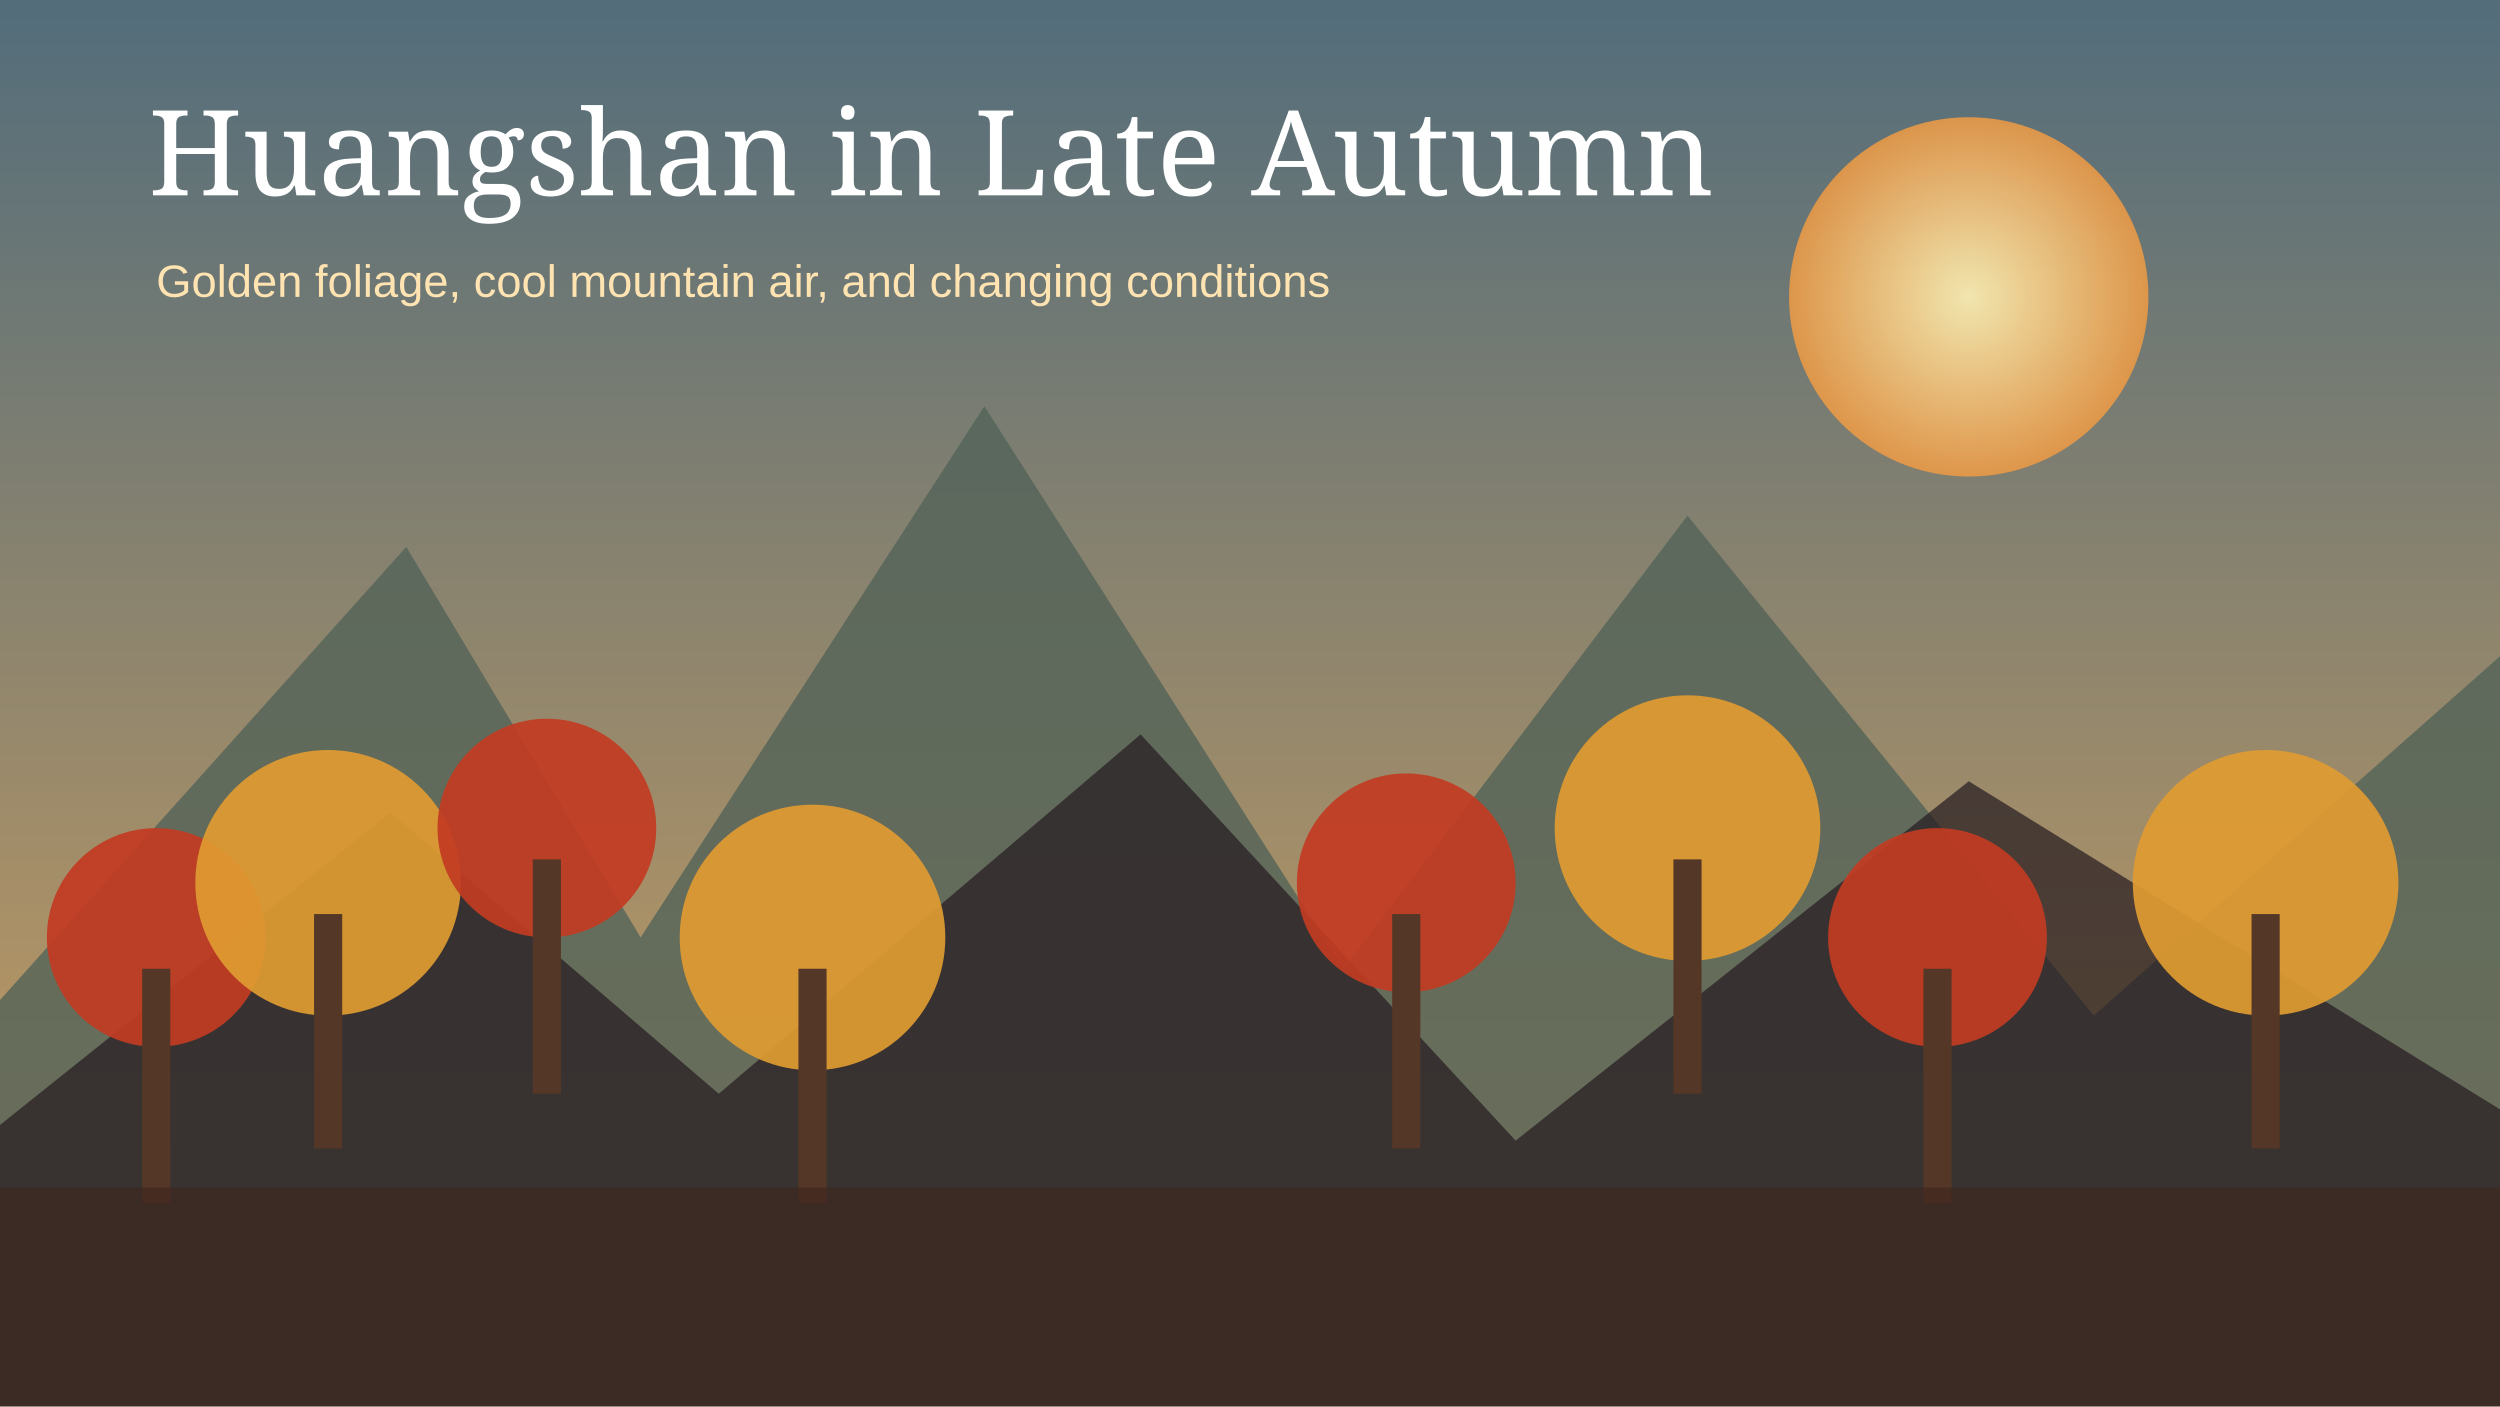
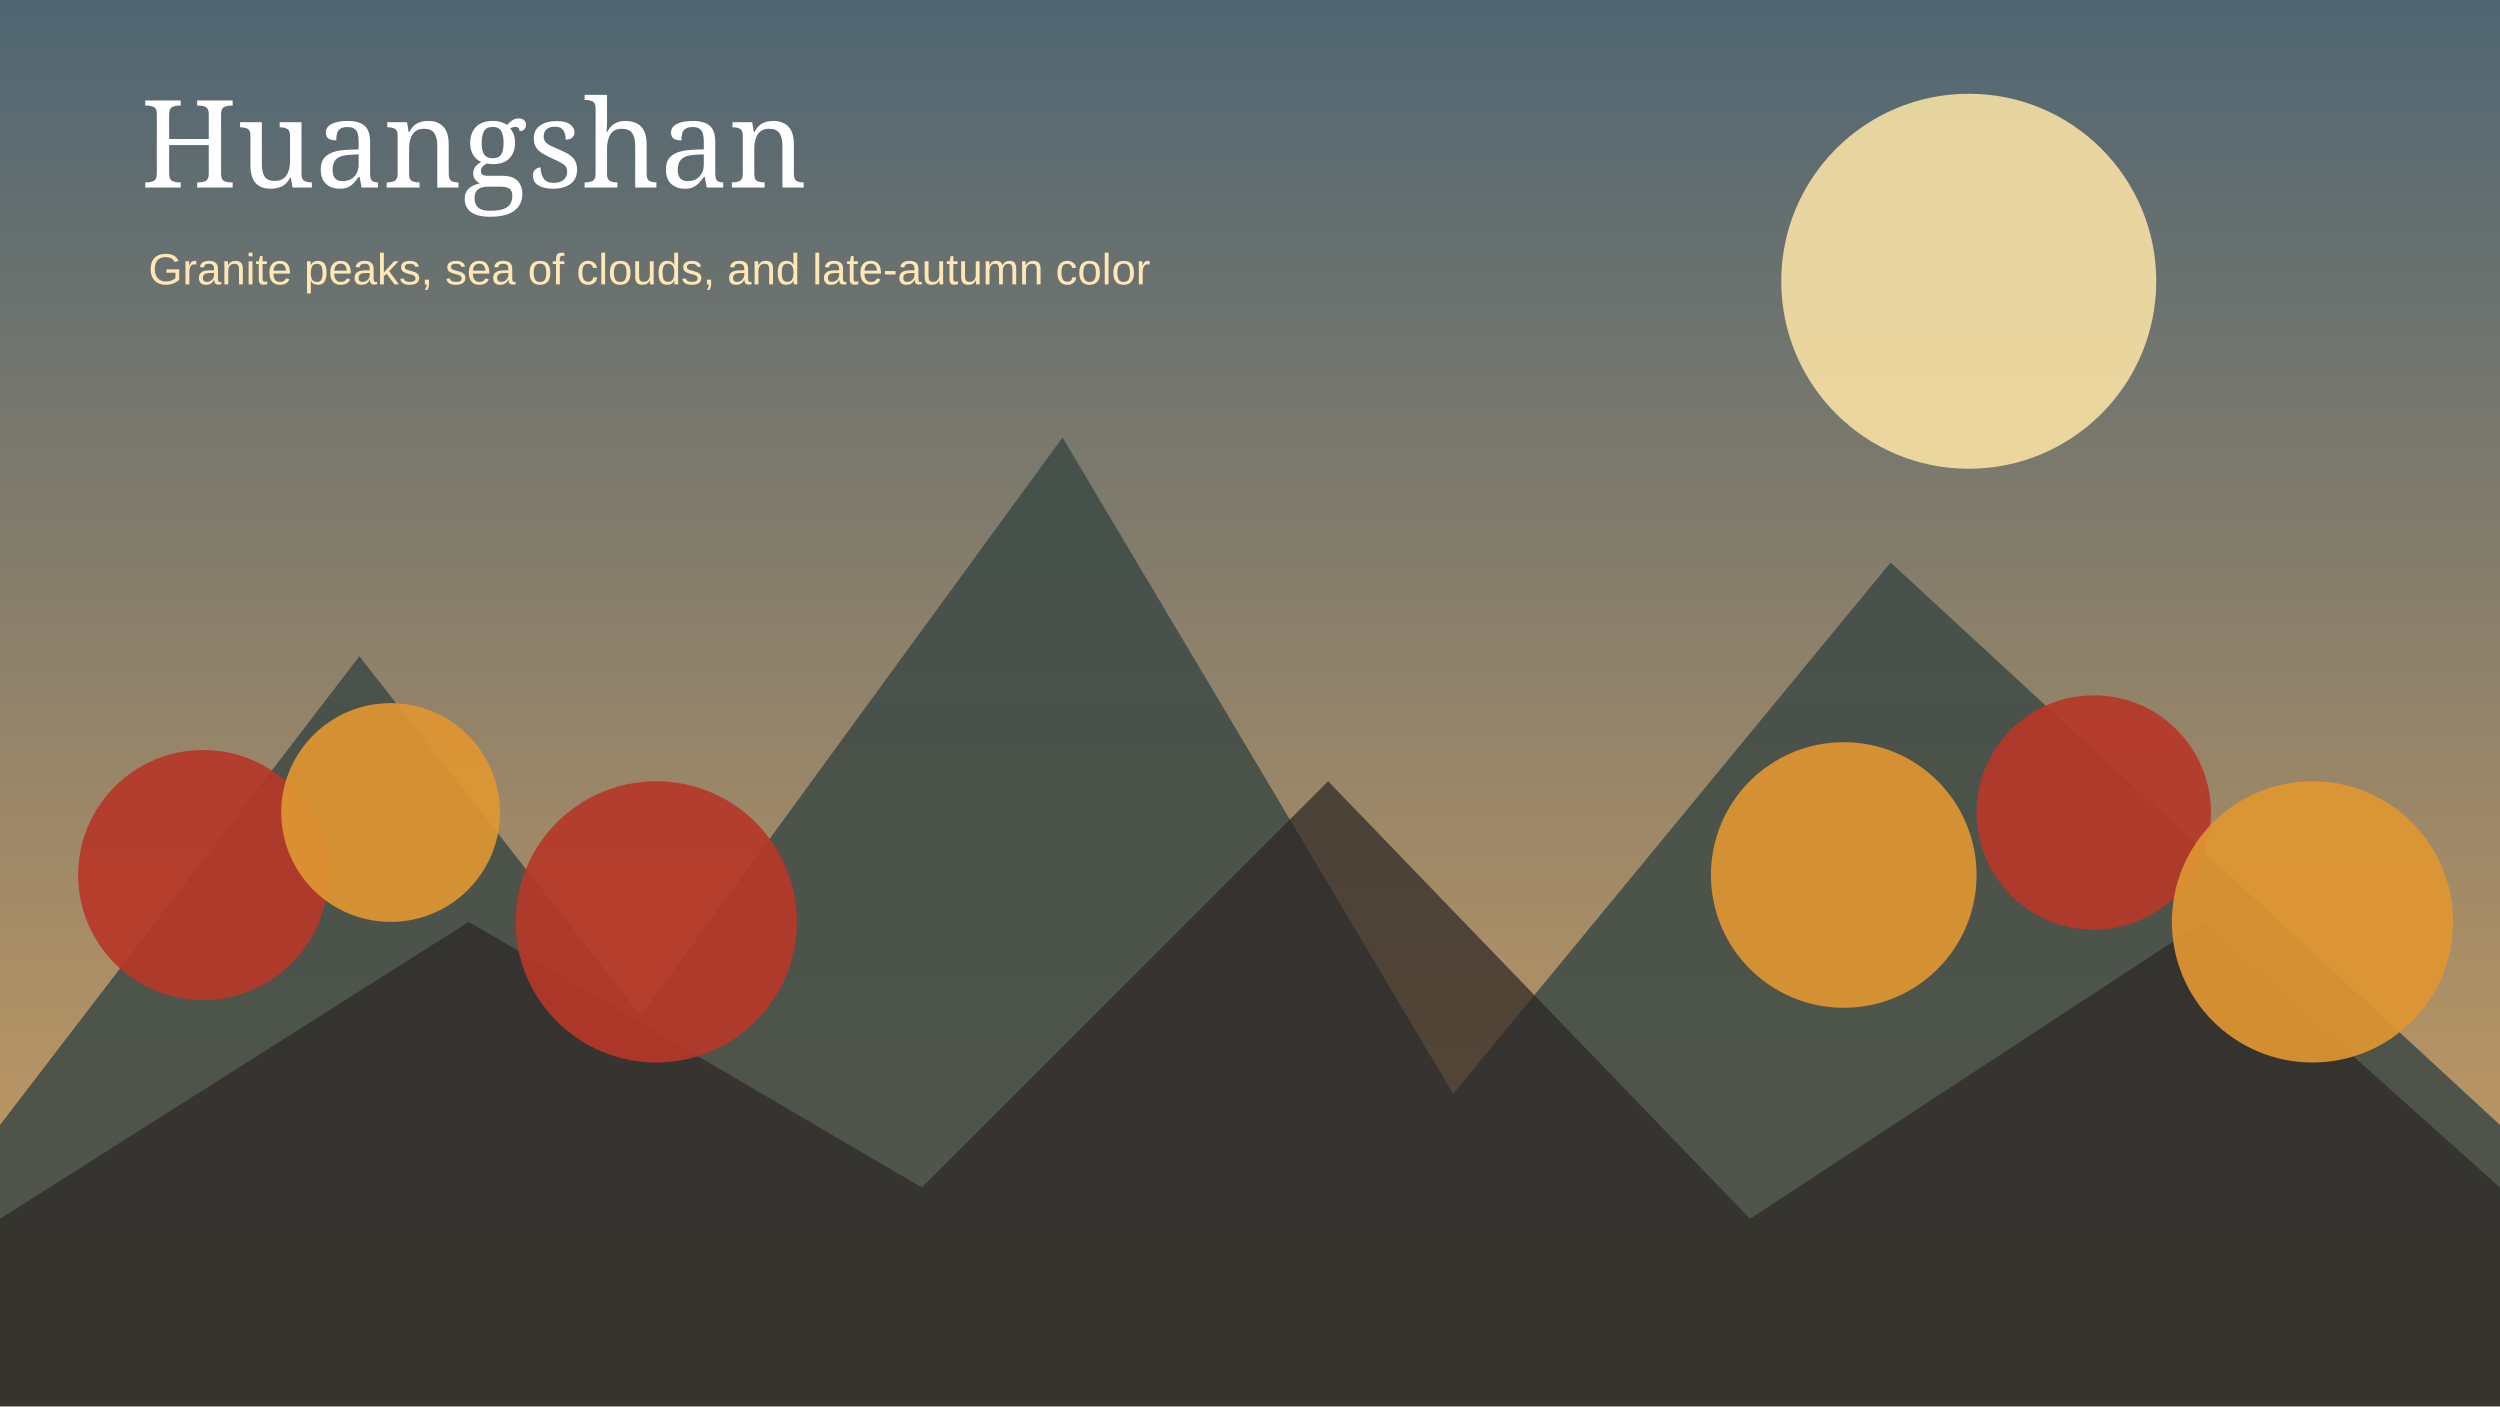
<svg xmlns="http://www.w3.org/2000/svg" viewBox="0 0 1600 900">
  <defs>
-     <linearGradient id="sky" x1="0" y1="0" x2="0" y2="1">
-       <stop stop-color="#536d7b" />
-       <stop offset="1" stop-color="#d5a25d" />
+     <linearGradient id="bg" x1="0" y1="0" x2="0" y2="1">
+       <stop stop-color="#506673" />
+       <stop offset="1" stop-color="#d3a060" />
    </linearGradient>
-     <radialGradient id="sun">
-       <stop stop-color="#fff1b5" />
-       <stop offset="1" stop-color="#e99946" />
-     </radialGradient>
  </defs>
-   <rect width="1600" height="900" fill="url(#sky)" />
-   <circle cx="1260" cy="190" r="115" fill="url(#sun)" opacity=".9" />
-   <path d="M0 640 L260 350 L410 600 L630 260 L860 620 L1080 330 L1340 650 L1600 420 V900 H0Z" fill="#526357" opacity=".80" />
-   <path d="M0 720 L250 520 L460 700 L730 470 L970 730 L1260 500 L1600 710 V900 H0Z" fill="#241a20" opacity=".70" />
-   <circle cx="100" cy="600" r="70" fill="#c23b22" opacity=".92" />
-   <rect x="91" y="620" width="18" height="150" fill="#543726" />
-   <circle cx="210" cy="565" r="85" fill="#e09b31" opacity=".92" />
-   <rect x="201" y="585" width="18" height="150" fill="#543726" />
-   <circle cx="350" cy="530" r="70" fill="#c23b22" opacity=".92" />
-   <rect x="341" y="550" width="18" height="150" fill="#543726" />
-   <circle cx="520" cy="600" r="85" fill="#e09b31" opacity=".92" />
-   <rect x="511" y="620" width="18" height="150" fill="#543726" />
-   <circle cx="900" cy="565" r="70" fill="#c23b22" opacity=".92" />
-   <rect x="891" y="585" width="18" height="150" fill="#543726" />
-   <circle cx="1080" cy="530" r="85" fill="#e09b31" opacity=".92" />
-   <rect x="1071" y="550" width="18" height="150" fill="#543726" />
-   <circle cx="1240" cy="600" r="70" fill="#c23b22" opacity=".92" />
-   <rect x="1231" y="620" width="18" height="150" fill="#543726" />
-   <circle cx="1450" cy="565" r="85" fill="#e09b31" opacity=".92" />
-   <rect x="1441" y="585" width="18" height="150" fill="#543726" />
-   <rect x="0" y="760" width="1600" height="140" fill="#3d251d" opacity=".65" />
-   <text x="95" y="125" fill="#fff" font-family="Georgia,serif" font-size="76">Huangshan in Late Autumn</text>
-   <text x="100" y="190" fill="#ffe4b2" font-family="Arial,sans-serif" font-size="29">Golden foliage, cool mountain air, and changing conditions</text>
+   <rect width="1600" height="900" fill="url(#bg)" />
+   <circle cx="1260" cy="180" r="120" fill="#ffe6a7" opacity=".85" />
+   <path d="M0 720 L230 420 L410 650 L680 280 L930 700 L1210 360 L1600 720 V900 H0Z" fill="#3d4a46" opacity=".86" />
+   <path d="M0 780 L300 590 L590 760 L850 500 L1120 780 L1410 590 L1600 760 V900 H0Z" fill="#2d2726" opacity=".72" />
+   <circle cx="130" cy="560" r="80" fill="#b63728" opacity=".92" />
+   <circle cx="250" cy="520" r="70" fill="#df9631" opacity=".92" />
+   <circle cx="420" cy="590" r="90" fill="#b63728" opacity=".92" />
+   <circle cx="1180" cy="560" r="85" fill="#df9631" opacity=".92" />
+   <circle cx="1340" cy="520" r="75" fill="#b63728" opacity=".92" />
+   <circle cx="1480" cy="590" r="90" fill="#df9631" opacity=".92" />
+   <text x="90" y="120" fill="#fff" font-family="Georgia,serif" font-size="78">Huangshan</text>
+   <text x="95" y="182" fill="#ffe6b2" font-family="Arial,sans-serif" font-size="28">Granite peaks, sea of clouds, and late-autumn color</text>
</svg>
